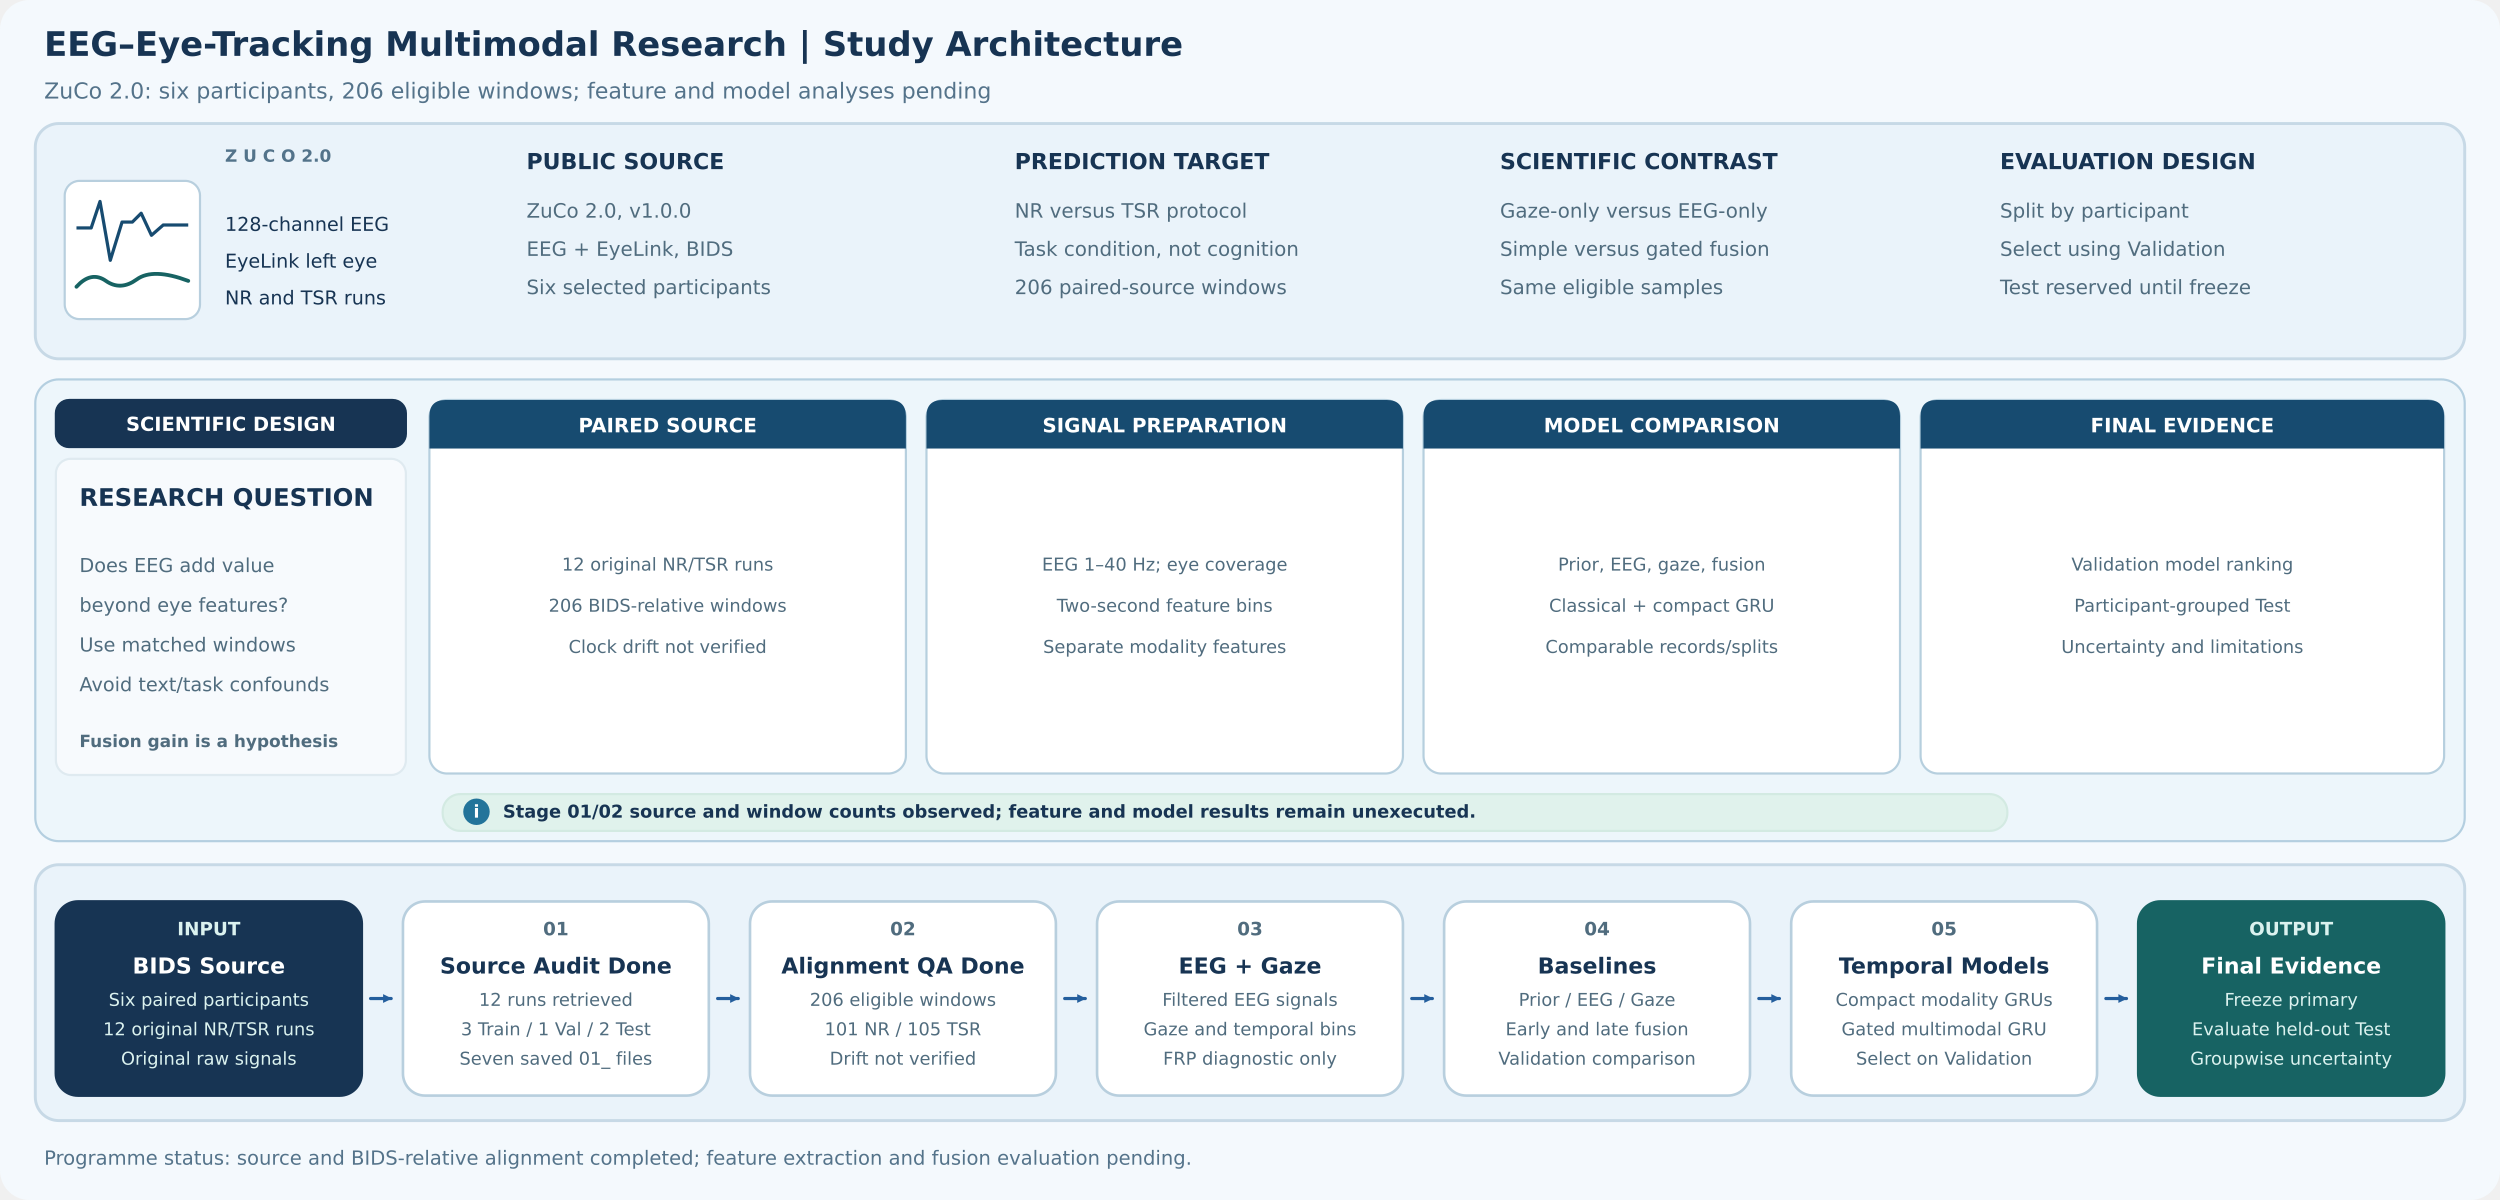
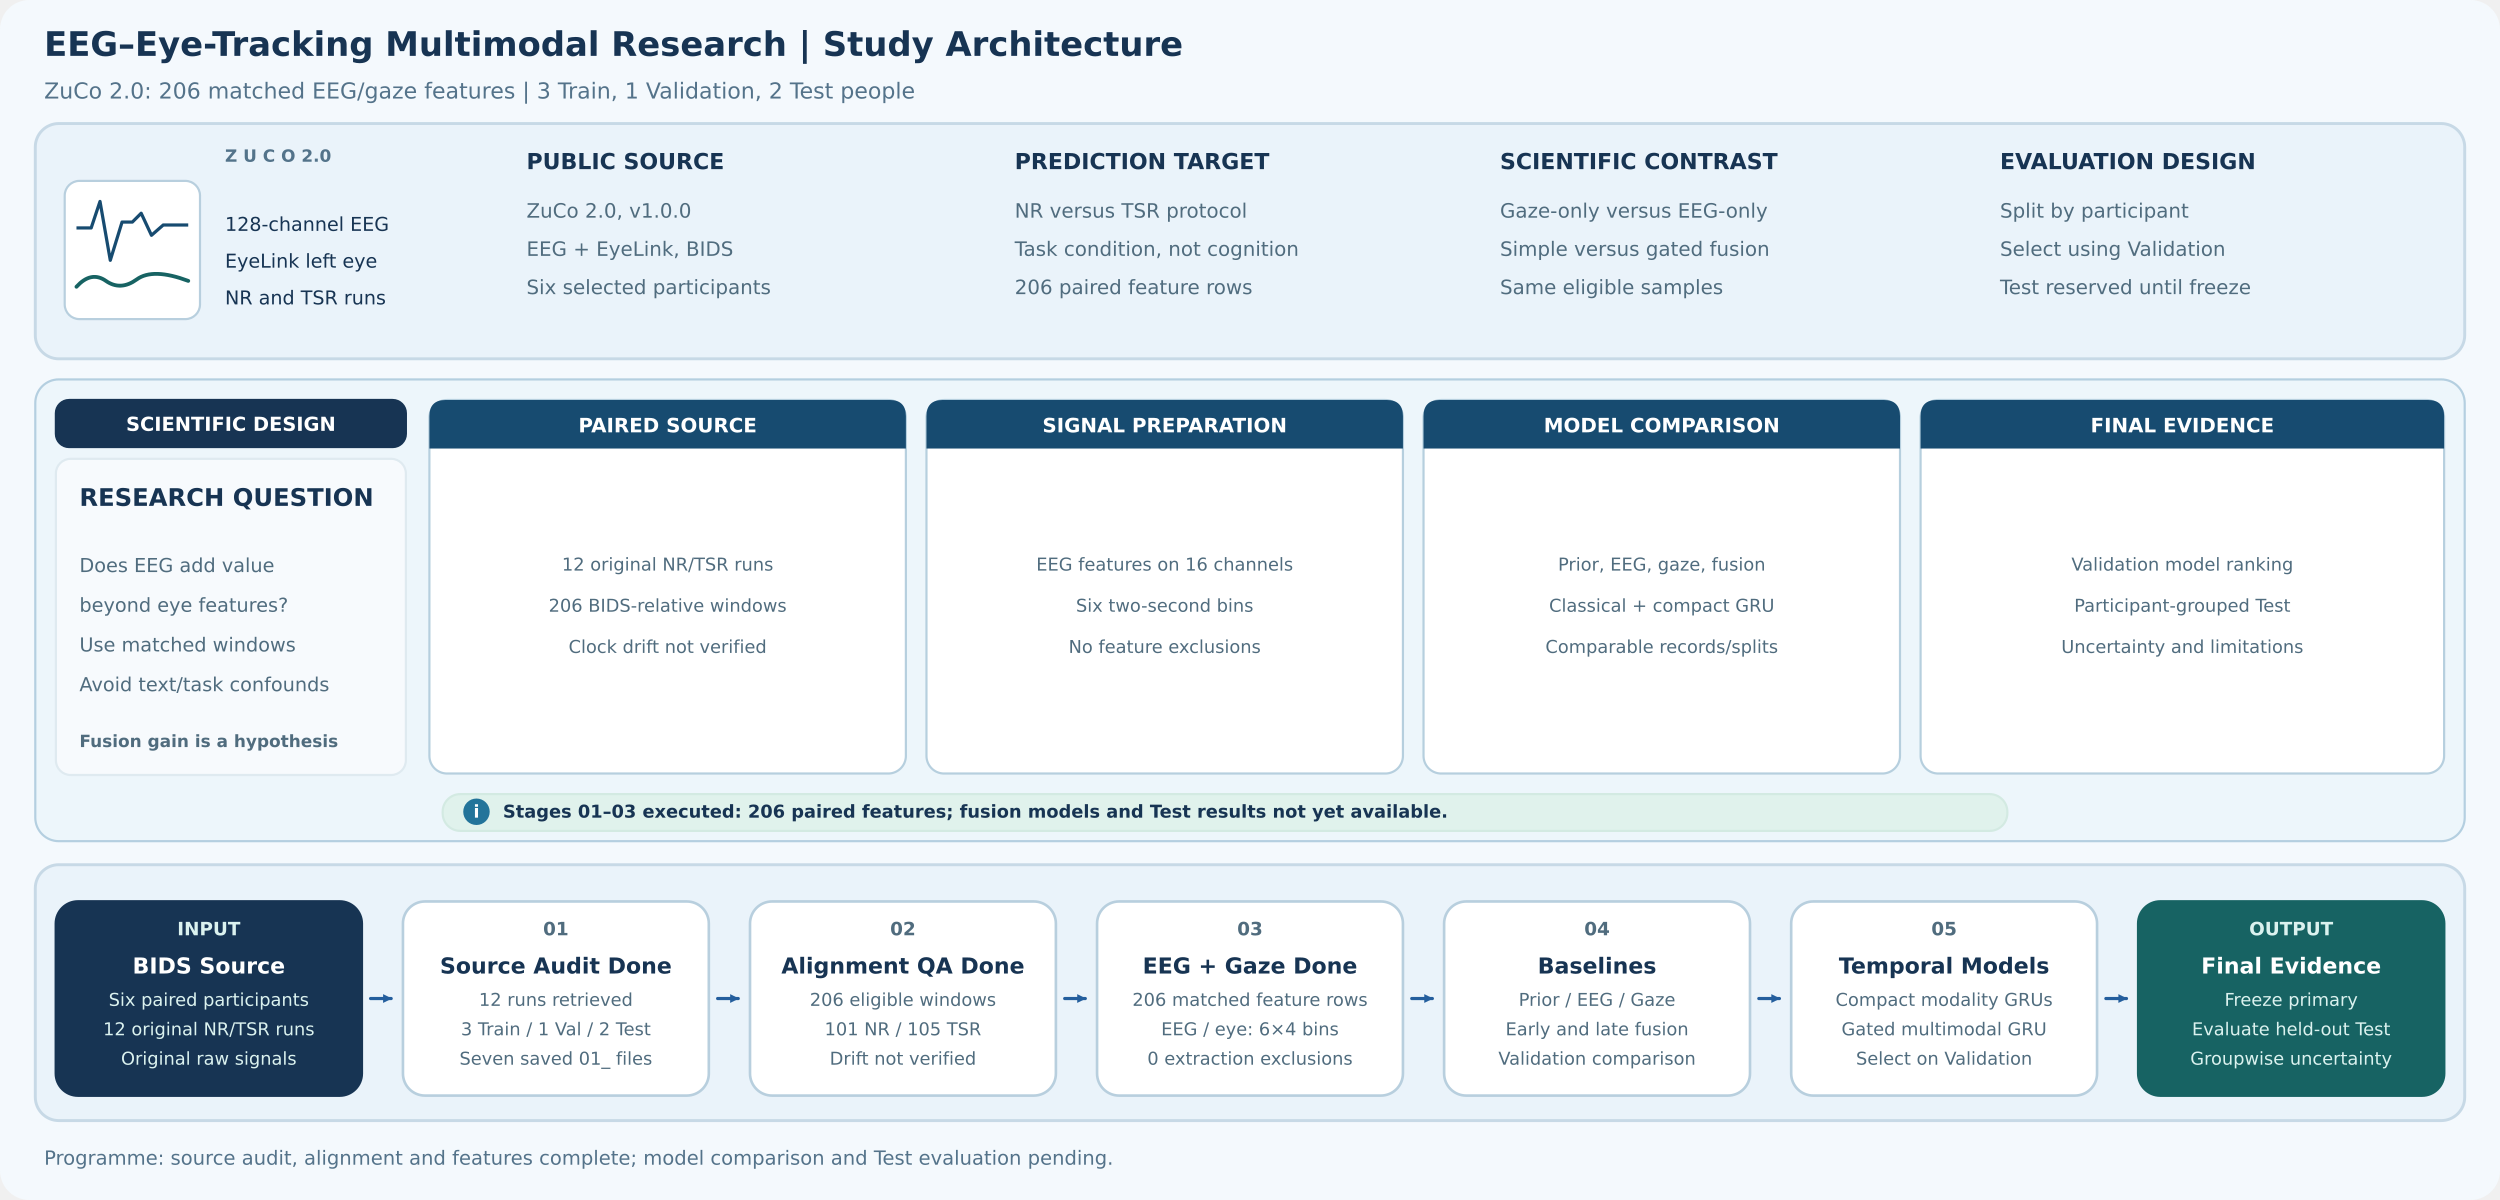
<svg xmlns="http://www.w3.org/2000/svg" width="1700" height="816" viewBox="0 0 1700 816" role="img" aria-labelledby="title desc">
  <defs>
    <marker id="arr" markerUnits="userSpaceOnUse" markerWidth="6" markerHeight="6" refX="5.5" refY="3" orient="auto">
      <path d="M0 0 L6 3 L0 6 Z" fill="#245E9D" />
    </marker>
    <style>text { font-family: DejaVu Sans, Arial, sans-serif; font-weight: 400; }
.figure-title { font-size:23px; font-weight:700; fill:#173453; }
.subtitle { font-size:15px; fill:#54738A; }
.source-heading { font-size:11.5px; font-weight:700; fill:#53738A; }
.source-label { font-size:13px; fill:#173453; }
.context-heading { font-size:15px; font-weight:700; fill:#173453; }
.context-body { font-size:13.5px; fill:#506C7E; }
.section-label { font-size:13.2px; font-weight:700; fill:#FFFFFF; }
.focus-heading { font-size:16.5px; font-weight:700; fill:#173453; }
.focus-body { font-size:13.1px; fill:#506C7E; }
.qualification { font-size:11.5px; font-weight:700; fill:#506C7E; }
.card-heading { font-size:13.5px; font-weight:700; fill:#FFFFFF; }
.card-body { font-size:12.1px; fill:#506C7E; }
.chart-label { font-size:11.8px; fill:#506C7E; }
.scientific-note { font-size:12.1px; font-weight:700; fill:#173453; }
.workflow-id { font-size:12.5px; font-weight:700; fill:#506C7E; }
.workflow-heading { font-size:15px; font-weight:700; fill:#173453; }
.workflow-body { font-size:12.1px; fill:#506C7E; }
.terminal-id { font-size:12.5px; font-weight:700; fill:#DBF2EF; }
.terminal-heading { font-size:15px; font-weight:700; fill:#FFFFFF; }
.terminal-body { font-size:12.1px; fill:#DBF2EF; }
.footer { font-size:13.3px; fill:#54738A; }
.info-mark { font-size:12px; font-weight:700; fill:#FFFFFF; }</style>
  </defs>
  <rect id="canvas" x="0" y="0" width="1700" height="816" rx="20" fill="#F4F9FD" />
  <g id="band-0-header">
    <text id="text-001" x="30" y="38" class="figure-title" data-container="canvas">EEG–Eye-Tracking Multimodal Research | Study Architecture</text>
-     <text id="text-002" x="30" y="67" class="subtitle" data-container="canvas">ZuCo 2.0: six participants, 206 eligible windows; feature and model analyses pending</text>
+     <text id="text-002" x="30" y="67" class="subtitle" data-container="canvas">ZuCo 2.0: 206 matched EEG/gaze features | 3 Train, 1 Validation, 2 Test people</text>
  </g>
  <g id="band-1-context">
    <rect id="context-container" x="24" y="84" width="1652" height="160" rx="16" fill="#EAF3FA" stroke="#C7D9E6" stroke-width="2" />
    <g id="source-schematic" data-slot="replace-for-actual-data-source">
      <g id="paired-signal-icon">
        <rect x="44" y="123" width="92" height="94" rx="10" fill="#FFFFFF" stroke="#B8CFDE" stroke-width="1.5" />
        <path d="M52 155 L62 155 L68 137 L75 177 L83 151 L90 151 L96 145 L103 160 L111 153 L128 153" fill="none" stroke="#174B70" stroke-width="2.2" stroke-linejoin="round" />
        <path d="M52 195 Q62 184 72 191 T93 190 T128 191" fill="none" stroke="#176363" stroke-width="2.6" stroke-linecap="round" />
      </g>
      <text id="text-003" x="153" y="110" class="source-heading" data-container="context-container">Z U C O   2.0</text>
      <text id="text-004" x="153" y="157" class="source-label" data-container="context-container">128-channel EEG</text>
      <text id="text-005" x="153" y="182" class="source-label" data-container="context-container">EyeLink left eye</text>
      <text id="text-006" x="153" y="207" class="source-label" data-container="context-container">NR and TSR runs</text>
    </g>
    <g id="context-module-1">
      <text id="text-007" x="358" y="115" class="context-heading" data-container="context-container">PUBLIC SOURCE</text>
      <text id="text-008" x="358" y="148" class="context-body" data-container="context-container">ZuCo 2.0, v1.0.0</text>
      <text id="text-009" x="358" y="174" class="context-body" data-container="context-container">EEG + EyeLink, BIDS</text>
      <text id="text-010" x="358" y="200" class="context-body" data-container="context-container">Six selected participants</text>
    </g>
    <g id="context-module-2">
      <text id="text-011" x="690" y="115" class="context-heading" data-container="context-container">PREDICTION TARGET</text>
      <text id="text-012" x="690" y="148" class="context-body" data-container="context-container">NR versus TSR protocol</text>
      <text id="text-013" x="690" y="174" class="context-body" data-container="context-container">Task condition, not cognition</text>
-       <text id="text-014" x="690" y="200" class="context-body" data-container="context-container">206 paired-source windows</text>
+       <text id="text-014" x="690" y="200" class="context-body" data-container="context-container">206 paired feature rows</text>
    </g>
    <g id="context-module-3">
      <text id="text-015" x="1020" y="115" class="context-heading" data-container="context-container">SCIENTIFIC CONTRAST</text>
      <text id="text-016" x="1020" y="148" class="context-body" data-container="context-container">Gaze-only versus EEG-only</text>
      <text id="text-017" x="1020" y="174" class="context-body" data-container="context-container">Simple versus gated fusion</text>
      <text id="text-018" x="1020" y="200" class="context-body" data-container="context-container">Same eligible samples</text>
    </g>
    <g id="context-module-4">
      <text id="text-019" x="1360" y="115" class="context-heading" data-container="context-container">EVALUATION DESIGN</text>
      <text id="text-020" x="1360" y="148" class="context-body" data-container="context-container">Split by participant</text>
      <text id="text-021" x="1360" y="174" class="context-body" data-container="context-container">Select using Validation</text>
      <text id="text-022" x="1360" y="200" class="context-body" data-container="context-container">Test reserved until freeze</text>
    </g>
  </g>
  <g id="band-2-analysis">
    <rect id="analysis-container" x="24" y="258" width="1652" height="314" rx="16" fill="#EDF6FB" stroke="#B4CFE0" stroke-width="1.5" />
    <g id="analysis-focus">
      <rect id="section-label-box" x="38" y="272" width="238" height="32" rx="9" fill="#173453" stroke="#173453" stroke-width="1.5" />
      <text id="text-023" x="157" y="293" class="section-label" text-anchor="middle" data-container="section-label-box">SCIENTIFIC DESIGN</text>
      <rect id="focus-card" x="38" y="312" width="238" height="215" rx="10" fill="#F7FAFD" stroke="#DFEAF0" stroke-width="1.5" />
      <text id="text-024" x="54" y="344" class="focus-heading" data-container="focus-card">RESEARCH QUESTION</text>
      <text id="text-025" x="54" y="389" class="focus-body" data-container="focus-card">Does EEG add value</text>
      <text id="text-026" x="54" y="416" class="focus-body" data-container="focus-card">beyond eye features?</text>
      <text id="text-027" x="54" y="443" class="focus-body" data-container="focus-card">Use matched windows</text>
      <text id="text-028" x="54" y="470" class="focus-body" data-container="focus-card">Avoid text/task confounds</text>
      <text id="text-029" x="54" y="508" class="qualification" data-container="focus-card">Fusion gain is a hypothesis</text>
    </g>
    <g id="evidence-panel-1">
      <rect id="evidence-card-1" x="292" y="272" width="324" height="254" rx="12" fill="#FFFFFF" stroke="#B6CFDE" stroke-width="1.5" />
      <path id="evidence-header-1" d="M303 272 H605 Q616 272 616 283 V305 H292 V283 Q292 272 303 272 Z" fill="#174B70" />
      <text id="text-030" x="454.0" y="294" class="card-heading" text-anchor="middle" data-container="evidence-card-1">PAIRED SOURCE</text>
      <g id="evidence-content-1" data-slot="scientific-content">
        <text id="text-031" x="454.0" y="388" class="card-body" text-anchor="middle" data-container="evidence-card-1">12 original NR/TSR runs</text>
        <text id="text-032" x="454.0" y="416" class="card-body" text-anchor="middle" data-container="evidence-card-1">206 BIDS-relative windows</text>
        <text id="text-033" x="454.0" y="444" class="card-body" text-anchor="middle" data-container="evidence-card-1">Clock drift not verified</text>
      </g>
    </g>
    <g id="evidence-panel-2">
      <rect id="evidence-card-2" x="630" y="272" width="324" height="254" rx="12" fill="#FFFFFF" stroke="#B6CFDE" stroke-width="1.5" />
      <path id="evidence-header-2" d="M641 272 H943 Q954 272 954 283 V305 H630 V283 Q630 272 641 272 Z" fill="#174B70" />
      <text id="text-034" x="792.0" y="294" class="card-heading" text-anchor="middle" data-container="evidence-card-2">SIGNAL PREPARATION</text>
      <g id="evidence-content-2" data-slot="scientific-content">
-         <text id="text-035" x="792.0" y="388" class="card-body" text-anchor="middle" data-container="evidence-card-2">EEG 1–40 Hz; eye coverage</text>
-         <text id="text-036" x="792.0" y="416" class="card-body" text-anchor="middle" data-container="evidence-card-2">Two-second feature bins</text>
-         <text id="text-037" x="792.0" y="444" class="card-body" text-anchor="middle" data-container="evidence-card-2">Separate modality features</text>
+         <text id="text-035" x="792.0" y="388" class="card-body" text-anchor="middle" data-container="evidence-card-2">EEG features on 16 channels</text>
+         <text id="text-036" x="792.0" y="416" class="card-body" text-anchor="middle" data-container="evidence-card-2">Six two-second bins</text>
+         <text id="text-037" x="792.0" y="444" class="card-body" text-anchor="middle" data-container="evidence-card-2">No feature exclusions</text>
      </g>
    </g>
    <g id="evidence-panel-3">
      <rect id="evidence-card-3" x="968" y="272" width="324" height="254" rx="12" fill="#FFFFFF" stroke="#B6CFDE" stroke-width="1.5" />
      <path id="evidence-header-3" d="M979 272 H1281 Q1292 272 1292 283 V305 H968 V283 Q968 272 979 272 Z" fill="#174B70" />
      <text id="text-038" x="1130.0" y="294" class="card-heading" text-anchor="middle" data-container="evidence-card-3">MODEL COMPARISON</text>
      <g id="evidence-content-3" data-slot="scientific-content">
        <text id="text-039" x="1130.0" y="388" class="card-body" text-anchor="middle" data-container="evidence-card-3">Prior, EEG, gaze, fusion</text>
        <text id="text-040" x="1130.0" y="416" class="card-body" text-anchor="middle" data-container="evidence-card-3">Classical + compact GRU</text>
        <text id="text-041" x="1130.0" y="444" class="card-body" text-anchor="middle" data-container="evidence-card-3">Comparable records/splits</text>
      </g>
    </g>
    <g id="evidence-panel-4">
      <rect id="evidence-card-4" x="1306" y="272" width="356" height="254" rx="12" fill="#FFFFFF" stroke="#B6CFDE" stroke-width="1.5" />
      <path id="evidence-header-4" d="M1317 272 H1651 Q1662 272 1662 283 V305 H1306 V283 Q1306 272 1317 272 Z" fill="#174B70" />
      <text id="text-042" x="1484.0" y="294" class="card-heading" text-anchor="middle" data-container="evidence-card-4">FINAL EVIDENCE</text>
      <g id="evidence-content-4" data-slot="scientific-content">
        <text id="text-043" x="1484.0" y="388" class="card-body" text-anchor="middle" data-container="evidence-card-4">Validation model ranking</text>
        <text id="text-044" x="1484.0" y="416" class="card-body" text-anchor="middle" data-container="evidence-card-4">Participant-grouped Test</text>
        <text id="text-045" x="1484.0" y="444" class="card-body" text-anchor="middle" data-container="evidence-card-4">Uncertainty and limitations</text>
      </g>
    </g>
    <g id="optional-scientific-note" data-optional="true">
      <rect id="note-strip" x="301" y="540" width="1064" height="25" rx="12" fill="#E0F2EC" stroke="#D3EAE2" stroke-width="1.5" />
      <circle cx="324" cy="552" r="9" fill="#23749A" />
      <text id="text-046" x="324" y="556" class="info-mark" text-anchor="middle">i</text>
-       <text id="text-047" x="342" y="556" class="scientific-note" data-container="note-strip">Stage 01/02 source and window counts observed; feature and model results remain unexecuted.</text>
+       <text id="text-047" x="342" y="556" class="scientific-note" data-container="note-strip">Stages 01–03 executed: 206 paired features; fusion models and Test results not yet available.</text>
    </g>
  </g>
  <g id="band-3-workflow">
    <rect id="workflow-container" x="24" y="588" width="1652" height="174" rx="16" fill="#EAF3FA" stroke="#C7D9E6" stroke-width="2" />
    <g id="workflow-input">
      <rect id="workflow-node-0" x="38" y="613" width="208" height="132" rx="15" fill="#173453" stroke="#173453" stroke-width="1.8" />
      <text id="text-048" x="142" y="636" class="terminal-id" text-anchor="middle" data-container="workflow-node-0">INPUT</text>
      <text id="text-049" x="142" y="662" class="terminal-heading" text-anchor="middle" data-container="workflow-node-0">BIDS Source</text>
      <text id="text-050" x="142" y="684" class="terminal-body" text-anchor="middle" data-container="workflow-node-0">Six paired participants</text>
      <text id="text-051" x="142" y="704" class="terminal-body" text-anchor="middle" data-container="workflow-node-0">12 original NR/TSR runs</text>
      <text id="text-052" x="142" y="724" class="terminal-body" text-anchor="middle" data-container="workflow-node-0">Original raw signals</text>
    </g>
    <path id="workflow-connector-0" d="M252 679 H266" fill="none" stroke="#245E9D" stroke-width="2.2" stroke-linecap="round" marker-end="url(#arr)" />
    <g id="workflow-process-1">
      <rect id="workflow-node-1" x="274" y="613" width="208" height="132" rx="15" fill="#FFFFFF" stroke="#B8CFDE" stroke-width="1.8" />
      <text id="text-053" x="378" y="636" class="workflow-id" text-anchor="middle" data-container="workflow-node-1">01</text>
      <text id="text-054" x="378" y="662" class="workflow-heading" text-anchor="middle" data-container="workflow-node-1">Source Audit Done</text>
      <text id="text-055" x="378" y="684" class="workflow-body" text-anchor="middle" data-container="workflow-node-1">12 runs retrieved</text>
      <text id="text-056" x="378" y="704" class="workflow-body" text-anchor="middle" data-container="workflow-node-1">3 Train / 1 Val / 2 Test</text>
      <text id="text-057" x="378" y="724" class="workflow-body" text-anchor="middle" data-container="workflow-node-1">Seven saved 01_ files</text>
    </g>
    <path id="workflow-connector-1" d="M488 679 H502" fill="none" stroke="#245E9D" stroke-width="2.2" stroke-linecap="round" marker-end="url(#arr)" />
    <g id="workflow-process-2">
      <rect id="workflow-node-2" x="510" y="613" width="208" height="132" rx="15" fill="#FFFFFF" stroke="#B8CFDE" stroke-width="1.8" />
      <text id="text-058" x="614" y="636" class="workflow-id" text-anchor="middle" data-container="workflow-node-2">02</text>
      <text id="text-059" x="614" y="662" class="workflow-heading" text-anchor="middle" data-container="workflow-node-2">Alignment QA Done</text>
      <text id="text-060" x="614" y="684" class="workflow-body" text-anchor="middle" data-container="workflow-node-2">206 eligible windows</text>
      <text id="text-061" x="614" y="704" class="workflow-body" text-anchor="middle" data-container="workflow-node-2">101 NR / 105 TSR</text>
      <text id="text-062" x="614" y="724" class="workflow-body" text-anchor="middle" data-container="workflow-node-2">Drift not verified</text>
    </g>
    <path id="workflow-connector-2" d="M724 679 H738" fill="none" stroke="#245E9D" stroke-width="2.2" stroke-linecap="round" marker-end="url(#arr)" />
    <g id="workflow-process-3">
      <rect id="workflow-node-3" x="746" y="613" width="208" height="132" rx="15" fill="#FFFFFF" stroke="#B8CFDE" stroke-width="1.8" />
      <text id="text-063" x="850" y="636" class="workflow-id" text-anchor="middle" data-container="workflow-node-3">03</text>
-       <text id="text-064" x="850" y="662" class="workflow-heading" text-anchor="middle" data-container="workflow-node-3">EEG + Gaze</text>
-       <text id="text-065" x="850" y="684" class="workflow-body" text-anchor="middle" data-container="workflow-node-3">Filtered EEG signals</text>
-       <text id="text-066" x="850" y="704" class="workflow-body" text-anchor="middle" data-container="workflow-node-3">Gaze and temporal bins</text>
-       <text id="text-067" x="850" y="724" class="workflow-body" text-anchor="middle" data-container="workflow-node-3">FRP diagnostic only</text>
+       <text id="text-064" x="850" y="662" class="workflow-heading" text-anchor="middle" data-container="workflow-node-3">EEG + Gaze Done</text>
+       <text id="text-065" x="850" y="684" class="workflow-body" text-anchor="middle" data-container="workflow-node-3">206 matched feature rows</text>
+       <text id="text-066" x="850" y="704" class="workflow-body" text-anchor="middle" data-container="workflow-node-3">EEG / eye: 6×4 bins</text>
+       <text id="text-067" x="850" y="724" class="workflow-body" text-anchor="middle" data-container="workflow-node-3">0 extraction exclusions</text>
    </g>
    <path id="workflow-connector-3" d="M960 679 H974" fill="none" stroke="#245E9D" stroke-width="2.2" stroke-linecap="round" marker-end="url(#arr)" />
    <g id="workflow-process-4">
      <rect id="workflow-node-4" x="982" y="613" width="208" height="132" rx="15" fill="#FFFFFF" stroke="#B8CFDE" stroke-width="1.8" />
      <text id="text-068" x="1086" y="636" class="workflow-id" text-anchor="middle" data-container="workflow-node-4">04</text>
      <text id="text-069" x="1086" y="662" class="workflow-heading" text-anchor="middle" data-container="workflow-node-4">Baselines</text>
      <text id="text-070" x="1086" y="684" class="workflow-body" text-anchor="middle" data-container="workflow-node-4">Prior / EEG / Gaze</text>
      <text id="text-071" x="1086" y="704" class="workflow-body" text-anchor="middle" data-container="workflow-node-4">Early and late fusion</text>
      <text id="text-072" x="1086" y="724" class="workflow-body" text-anchor="middle" data-container="workflow-node-4">Validation comparison</text>
    </g>
    <path id="workflow-connector-4" d="M1196 679 H1210" fill="none" stroke="#245E9D" stroke-width="2.2" stroke-linecap="round" marker-end="url(#arr)" />
    <g id="workflow-process-5">
      <rect id="workflow-node-5" x="1218" y="613" width="208" height="132" rx="15" fill="#FFFFFF" stroke="#B8CFDE" stroke-width="1.8" />
      <text id="text-073" x="1322" y="636" class="workflow-id" text-anchor="middle" data-container="workflow-node-5">05</text>
      <text id="text-074" x="1322" y="662" class="workflow-heading" text-anchor="middle" data-container="workflow-node-5">Temporal Models</text>
      <text id="text-075" x="1322" y="684" class="workflow-body" text-anchor="middle" data-container="workflow-node-5">Compact modality GRUs</text>
      <text id="text-076" x="1322" y="704" class="workflow-body" text-anchor="middle" data-container="workflow-node-5">Gated multimodal GRU</text>
      <text id="text-077" x="1322" y="724" class="workflow-body" text-anchor="middle" data-container="workflow-node-5">Select on Validation</text>
    </g>
    <path id="workflow-connector-5" d="M1432 679 H1446" fill="none" stroke="#245E9D" stroke-width="2.2" stroke-linecap="round" marker-end="url(#arr)" />
    <g id="workflow-output">
      <rect id="workflow-node-6" x="1454" y="613" width="208" height="132" rx="15" fill="#176363" stroke="#176363" stroke-width="1.8" />
      <text id="text-078" x="1558" y="636" class="terminal-id" text-anchor="middle" data-container="workflow-node-6">OUTPUT</text>
      <text id="text-079" x="1558" y="662" class="terminal-heading" text-anchor="middle" data-container="workflow-node-6">Final Evidence</text>
      <text id="text-080" x="1558" y="684" class="terminal-body" text-anchor="middle" data-container="workflow-node-6">Freeze primary</text>
      <text id="text-081" x="1558" y="704" class="terminal-body" text-anchor="middle" data-container="workflow-node-6">Evaluate held-out Test</text>
      <text id="text-082" x="1558" y="724" class="terminal-body" text-anchor="middle" data-container="workflow-node-6">Groupwise uncertainty</text>
    </g>
  </g>
  <g id="band-4-summary">
-     <text id="text-083" x="30" y="792" class="footer" data-container="canvas">Programme status: source and BIDS-relative alignment completed; feature extraction and fusion evaluation pending.</text>
+     <text id="text-083" x="30" y="792" class="footer" data-container="canvas">Programme: source audit, alignment and features complete; model comparison and Test evaluation pending.</text>
  </g>
</svg>
